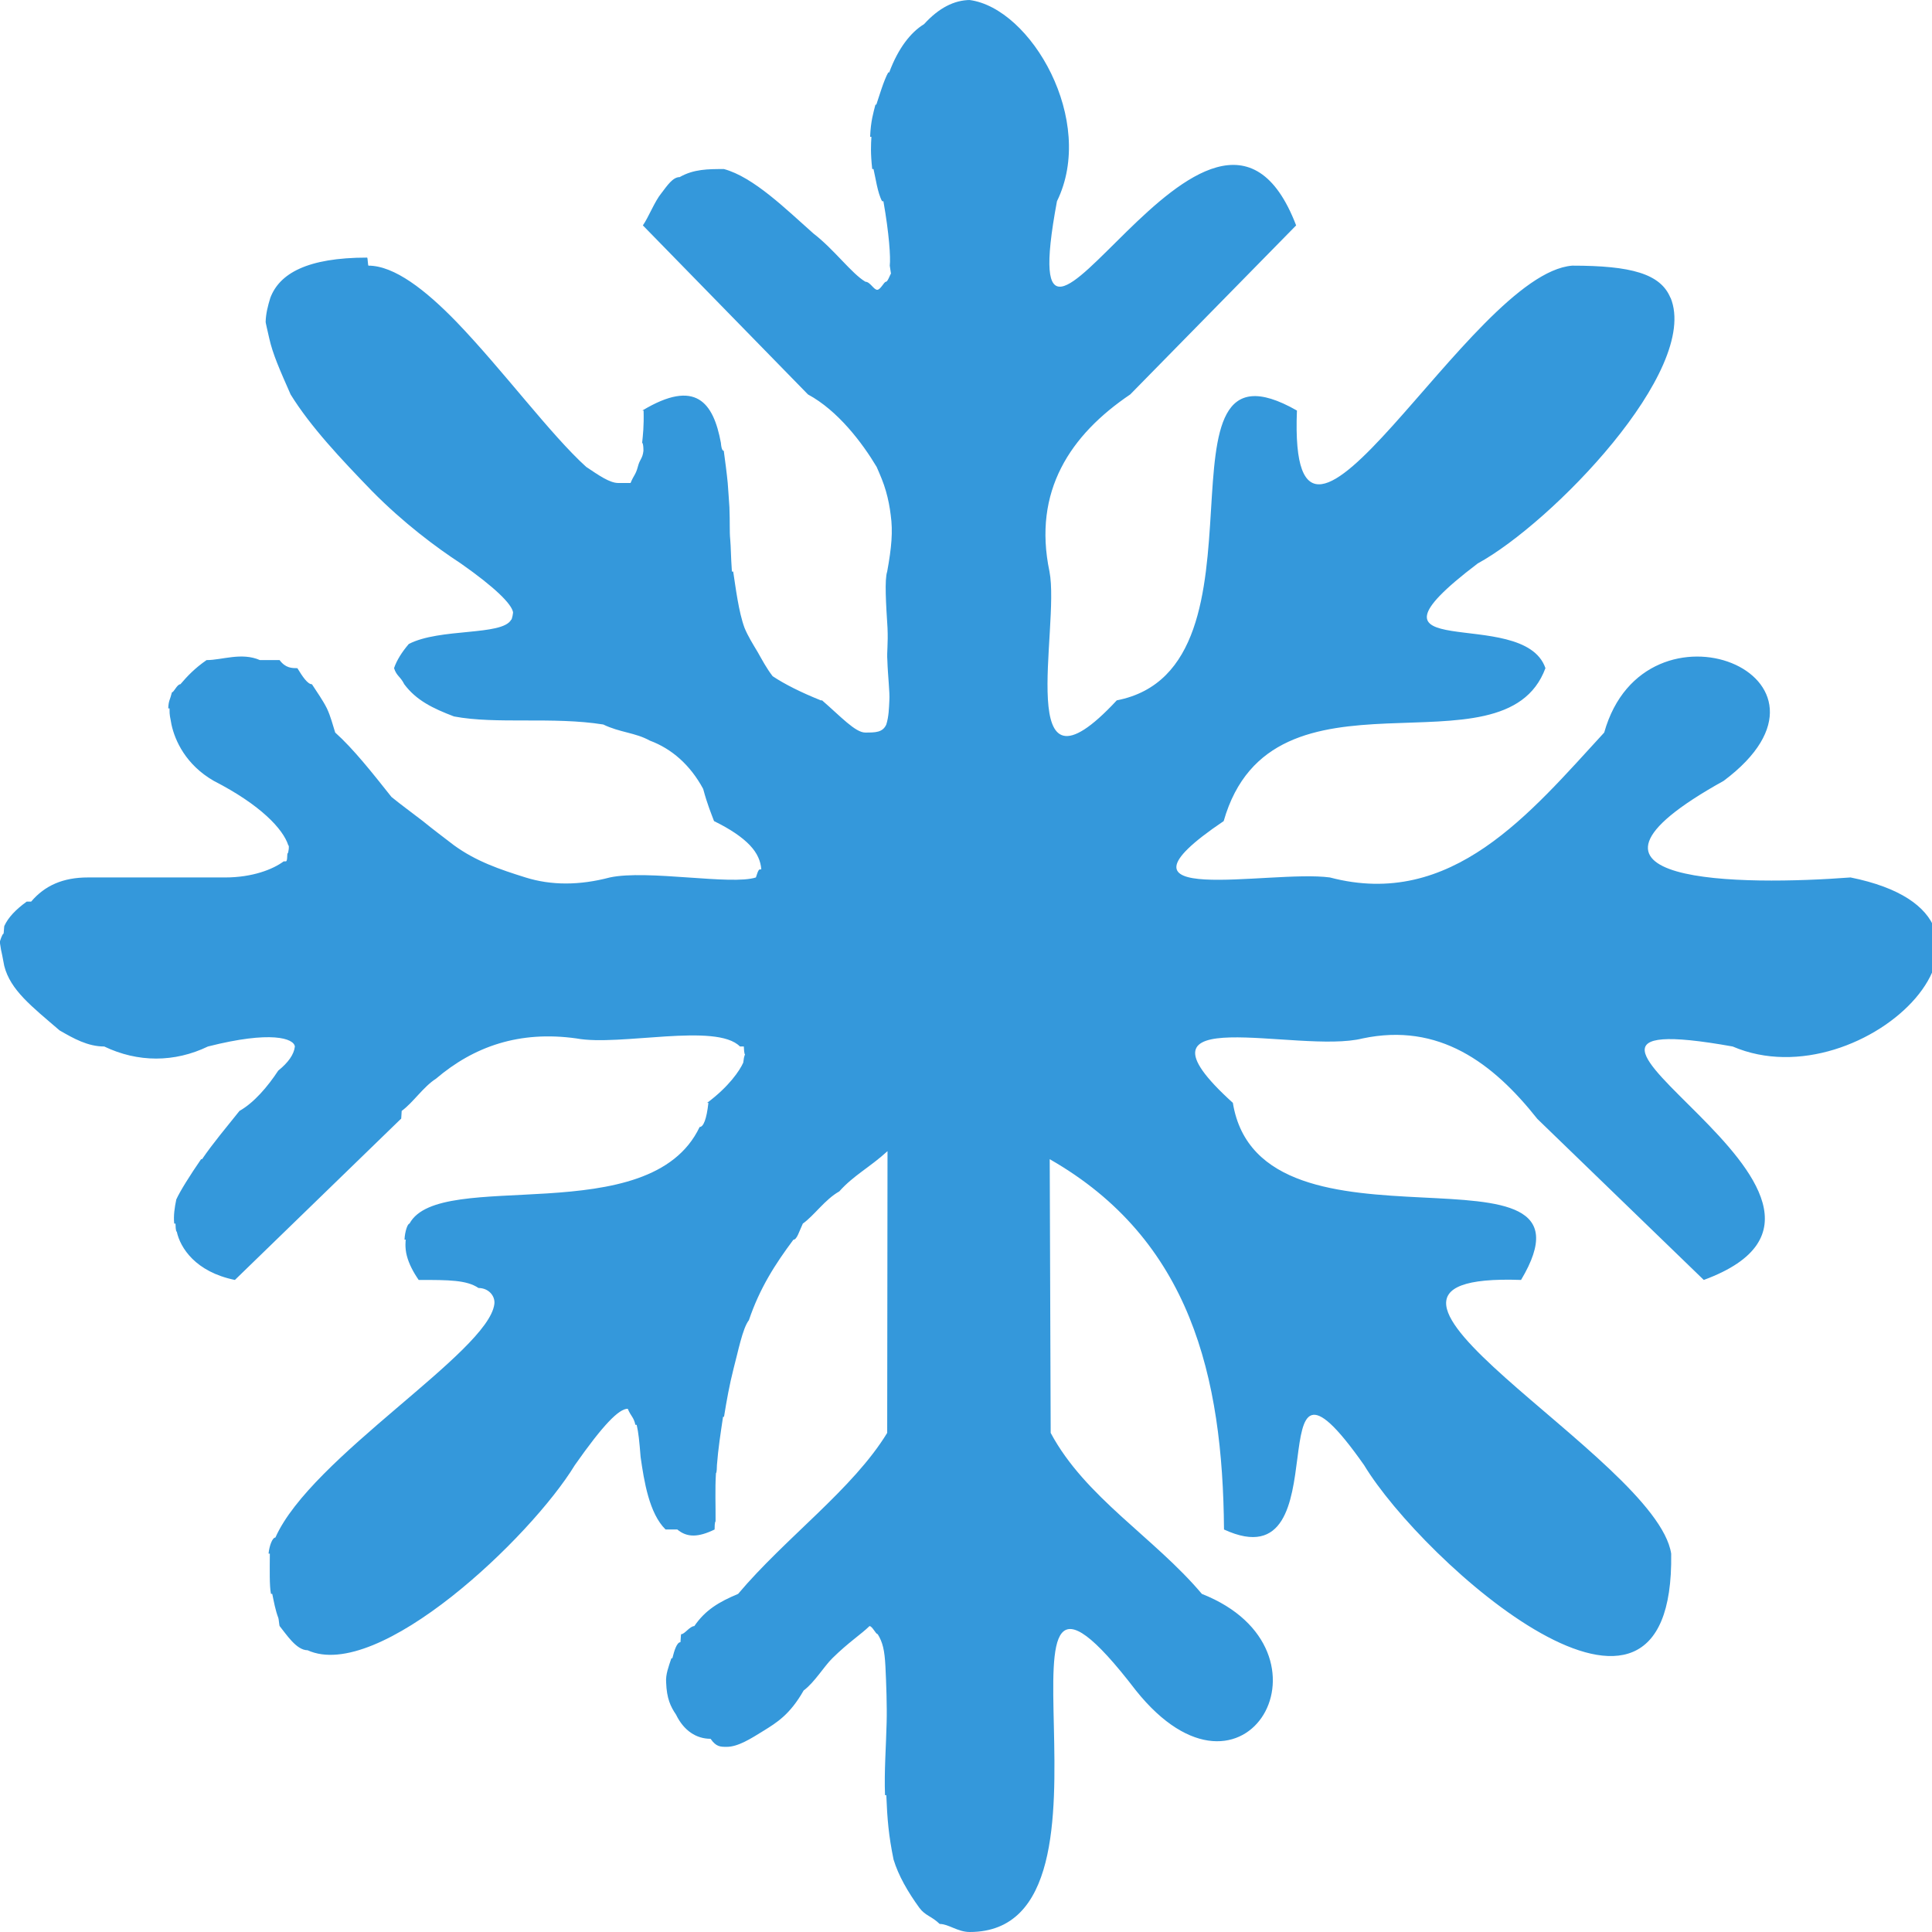
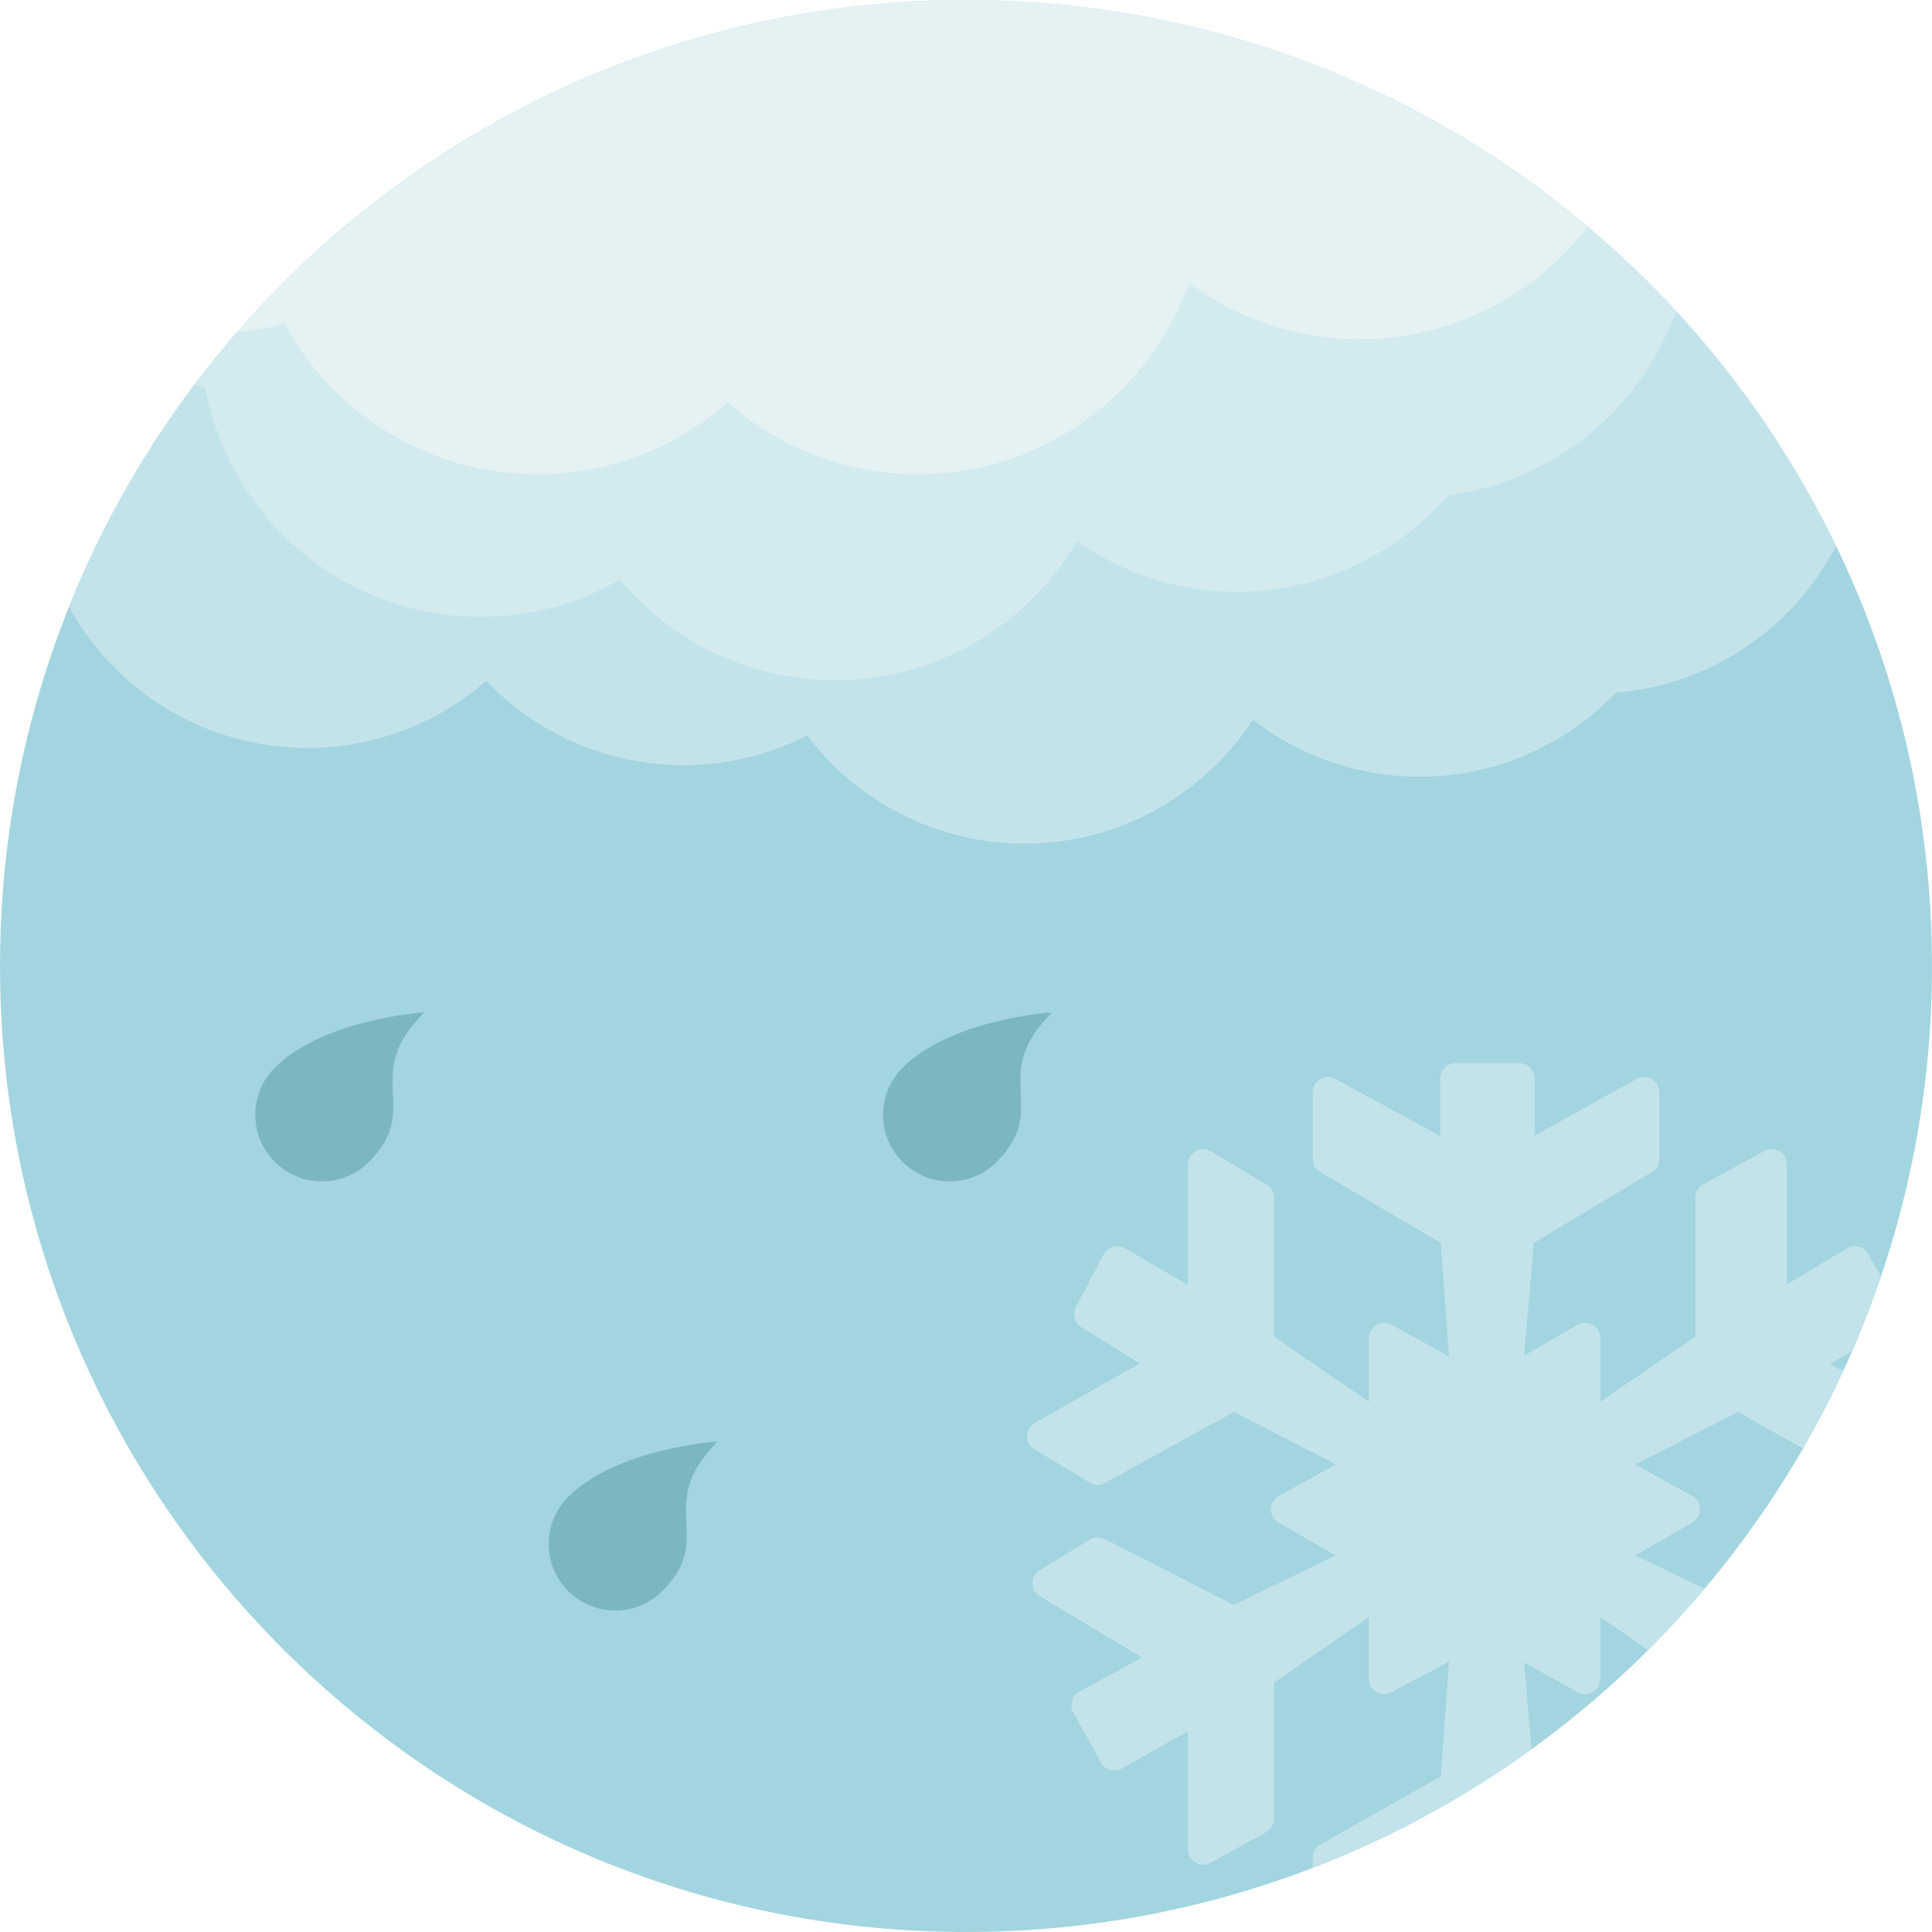
- <svg xmlns="http://www.w3.org/2000/svg" width="800px" height="800px" viewBox="0 0 24 24" version="1.1">
-   <g transform="translate(0 -1028.4)">
-     <g fill="#2980b9">
-       <path d="m20.751 1032.1c-0.123-0.3-0.49-0.4-1.22-0.4-1.274 0.1-3.533 4.6-3.42 1.8-1.928-1.1-0.173 3.2-2.238 3.6-1.302 1.4-0.701-0.9-0.836-1.6-0.21-1 0.262-1.7 1.003-2.2l2.061-2.1c-1.033-2.7-3.586 3-2.971-0.3 0.49-1-0.321-2.4-1.087-2.5h0.012c-0.202 0-0.394 0.1-0.576 0.3-0.165 0.1-0.322 0.3-0.433 0.6h-0.012c-0.056 0.1-0.114 0.3-0.148 0.4h-0.011c-0.025 0.1-0.058 0.2-0.066 0.4h0.016c-0.006 0.1-0.012 0.2 0.01 0.4h0.016c0.024 0.1 0.051 0.3 0.107 0.4h0.016c0.071 0.4 0.091 0.7 0.079 0.8-0.001 0 0.016 0.1 0.015 0.1-0.007 0-0.039 0.1-0.062 0.1-0.025 0-0.067 0.1-0.109 0.1-0.043 0-0.089-0.1-0.146-0.1-0.171-0.1-0.387-0.4-0.647-0.6-0.339-0.3-0.742-0.7-1.111-0.8-0.196 0-0.375 0-0.55 0.1-0.084 0-0.151 0.1-0.227 0.2-0.083 0.1-0.16 0.3-0.23 0.4l2.051 2.1c0.371 0.2 0.674 0.6 0.853 0.9 0.044 0.1 0.087 0.2 0.115 0.3 0.029 0.1 0.048 0.2 0.06 0.3 0.028 0.2 0.011 0.4-0.044 0.7-0.034 0.1-0.015 0.4 0.004 0.7 0.009 0.2-0.01 0.3-0.002 0.4 0.006 0.2 0.032 0.4 0.025 0.5-0.005 0.1-0.007 0.2-0.038 0.3-0.045 0.1-0.135 0.1-0.262 0.1-0.123 0-0.305-0.2-0.536-0.4h-0.016c-0.248-0.1-0.448-0.2-0.598-0.3-0.077-0.1-0.129-0.2-0.186-0.3-0.06-0.1-0.122-0.2-0.163-0.3-0.074-0.2-0.11-0.5-0.141-0.7h-0.016c-0.014-0.2-0.012-0.3-0.021-0.4-0.01-0.1-0.002-0.2-0.01-0.4-0.007-0.1-0.013-0.2-0.021-0.3-0.009-0.1-0.035-0.3-0.049-0.4-0.006 0-0.028 0-0.036-0.1-0.093-0.5-0.312-0.8-0.976-0.4h0.016c0.005 0.2-0.008 0.3-0.018 0.4-0.001 0 0.016 0 0.016 0.1-0.011 0.1-0.045 0.1-0.07 0.2-0.027 0.1-0.049 0.1-0.09 0.2h-0.153c-0.108 0-0.248-0.1-0.398-0.2-0.442-0.4-1.033-1.2-1.61-1.8-0.388-0.4-0.775-0.7-1.095-0.7-0.007 0-0.009-0.1-0.016-0.1-0.748 0-1.09 0.2-1.203 0.5-0.031 0.1-0.056 0.2-0.058 0.3-0.002 0 0.021 0.1 0.044 0.2 0.044 0.2 0.134 0.4 0.266 0.7 0.247 0.4 0.624 0.8 1.011 1.2 0.395 0.4 0.798 0.7 1.104 0.9 0.428 0.3 0.625 0.5 0.647 0.6 0.006 0-0.011 0.1-0.023 0.1-0.114 0.2-0.886 0.1-1.271 0.3-0.085 0.1-0.149 0.2-0.183 0.3 0.032 0.1 0.077 0.1 0.127 0.2 0.149 0.2 0.355 0.3 0.618 0.4 0.528 0.1 1.227 0 1.854 0.1 0.206 0.1 0.398 0.1 0.578 0.2 0.27 0.1 0.501 0.3 0.663 0.6 0.054 0.2 0.098 0.3 0.135 0.4 0.204 0.1 0.35 0.2 0.445 0.3s0.135 0.2 0.142 0.3h-0.012c-0.015 0-0.024 0-0.055 0.1-0.306 0.1-1.346-0.1-1.814 0-0.379 0.1-0.729 0.1-1.048 0-0.32-0.1-0.614-0.2-0.889-0.4-0.13-0.1-0.264-0.2-0.386-0.3-0.129-0.1-0.268-0.2-0.39-0.3-0.238-0.3-0.475-0.6-0.699-0.8-0.032-0.1-0.056-0.2-0.103-0.3-0.05-0.1-0.121-0.2-0.186-0.3-0.055 0-0.12-0.1-0.181-0.2-0.069 0-0.146 0-0.221-0.1h-0.244c-0.229-0.1-0.469 0-0.663 0-0.145 0.1-0.24 0.2-0.325 0.3-0.042 0-0.08 0.1-0.105 0.1-0.025 0.1-0.042 0.1-0.046 0.2h0.016c-0.001 0.1 0.008 0.1 0.024 0.2 0.043 0.2 0.178 0.5 0.525 0.7 0.585 0.3 0.862 0.6 0.926 0.8 0.016 0 0.001 0.1-0.007 0.1-0.011 0 0.001 0.1-0.023 0.1h-0.027c-0.133 0.1-0.391 0.2-0.726 0.2h-0.027-0.538-0.028-1.112c-0.31 0-0.536 0.1-0.706 0.3h-0.055c-0.139 0.1-0.231 0.2-0.277 0.3-0.005 0-0.007 0.1-0.012 0.1-0.016 0-0.046 0.1-0.046 0.1-0 0 0.016 0.1 0.016 0.1 0.002 0 0.021 0.1 0.04 0.2 0.077 0.3 0.338 0.5 0.687 0.8 0.173 0.1 0.35 0.2 0.555 0.2 0.417 0.2 0.873 0.2 1.288 0 0.788-0.2 1.067-0.1 1.08 0-0.011 0.1-0.083 0.2-0.207 0.3-0.131 0.2-0.303 0.4-0.481 0.5-0.159 0.2-0.329 0.4-0.465 0.6h-0.012c-0.138 0.2-0.263 0.4-0.308 0.5-0.021 0.1-0.036 0.2-0.026 0.3h0.016c0.002 0.1 0.013 0.1 0.016 0.1 0.043 0.2 0.232 0.5 0.722 0.6l2.061-2c0.008 0 0.003 0 0.011-0.1 0.139-0.1 0.269-0.3 0.426-0.4 0.47-0.4 1.035-0.6 1.746-0.5 0.536 0.1 1.737-0.2 2.03 0.1h0.048c0.004 0.1 0.014 0.1 0.016 0.1 0.001 0-0.012 0-0.023 0.1-0.044 0.1-0.18 0.3-0.449 0.5h0.016c-0.022 0.2-0.061 0.3-0.109 0.3-0.617 1.3-3.229 0.5-3.604 1.2-0.024 0-0.058 0.1-0.062 0.2h0.016c-0.002 0-0.014 0.1 0.013 0.2 0.026 0.1 0.078 0.2 0.147 0.3h0.016c0.354 0 0.58 0 0.727 0.1 0.126 0 0.21 0.1 0.197 0.2-0.078 0.6-2.276 1.9-2.72 2.9-0.037 0-0.075 0.1-0.085 0.2h0.016c-0.001 0.2-0.006 0.4 0.014 0.5h0.016c0.021 0.1 0.038 0.2 0.076 0.3 0.003 0 0.012 0.1 0.016 0.1 0.082 0.1 0.207 0.3 0.347 0.3 0.879 0.4 2.772-1.4 3.32-2.3 0.351-0.5 0.547-0.7 0.657-0.7 0.042 0.1 0.073 0.1 0.095 0.2h0.016c0.023 0.1 0.033 0.2 0.049 0.4 0.043 0.3 0.106 0.7 0.31 0.9h0.146c0.119 0.1 0.258 0.1 0.463 0 0-0.1 0.011-0.1 0.012-0.1 0.002-0.2-0.008-0.4 0.005-0.6 0.001 0 0.011 0 0.012-0.1 0.015-0.2 0.046-0.4 0.076-0.6h0.012c0.032-0.2 0.068-0.4 0.119-0.6 0.054-0.2 0.111-0.5 0.19-0.6 0.135-0.4 0.329-0.7 0.553-1 0.044 0 0.07-0.1 0.117-0.2 0.141-0.1 0.275-0.3 0.453-0.4 0.178-0.2 0.381-0.3 0.599-0.5l-0.004 3.5c-0.427 0.7-1.262 1.3-1.852 2-0.239 0.1-0.407 0.2-0.544 0.4-0.054 0-0.121 0.1-0.16 0.1-0.007 0-0.005 0-0.012 0.1-0.044 0-0.076 0.1-0.101 0.2h-0.012c-0.033 0.1-0.073 0.2-0.065 0.3 0.007 0.2 0.055 0.3 0.123 0.4 0.097 0.2 0.252 0.3 0.429 0.3 0.069 0.1 0.122 0.1 0.2 0.1 0.14 0 0.298-0.1 0.459-0.2 0.161-0.1 0.327-0.2 0.497-0.5 0.135-0.1 0.254-0.3 0.356-0.4 0.203-0.2 0.361-0.3 0.462-0.4 0.036 0 0.077 0.1 0.102 0.1 0.062 0.1 0.086 0.2 0.096 0.4s0.021 0.5 0.015 0.7c-0.007 0.3-0.031 0.6-0.02 0.9h0.016c0.012 0.3 0.029 0.5 0.09 0.8 0.061 0.2 0.176 0.4 0.321 0.6 0.075 0.1 0.148 0.1 0.252 0.2 0.11 0 0.224 0.1 0.373 0.1 2.182 0-0.082-5.8 2.065-3 1.36 1.7 2.594-0.5 0.819-1.2-0.59-0.7-1.451-1.2-1.878-2l-0.012-3.4c1.75 1 2.15 2.7 2.165 4.6 1.518 0.7 0.334-2.8 1.74-0.8 0.725 1.2 3.859 4 3.815 1.1-0.183-1.2-4.696-3.5-1.865-3.4 1.134-1.9-3.239-0.1-3.58-2.2-1.436-1.3 0.813-0.6 1.611-0.8 0.947-0.2 1.618 0.3 2.172 1l2.067 2c2.718-1-3.002-3.5 0.359-2.9 1.627 0.7 3.941-1.6 1.464-2.1-1.313 0.1-3.917 0.1-1.576-1.2 1.739-1.3-0.978-2.4-1.484-0.6-0.92 1-1.893 2.2-3.408 1.8-0.75-0.1-2.949 0.4-1.319-0.7 0.6-2.1 3.478-0.5 3.997-1.9-0.274-0.8-2.553 0-0.842-1.3 0.917-0.5 2.764-2.4 2.397-3.3z" fill="#3498db" />
-     </g>
+ <svg xmlns="http://www.w3.org/2000/svg" height="800px" width="800px" version="1.1" id="Layer_1" viewBox="0 0 496.162 496.162" xml:space="preserve">
+   <path style="fill:#A3D5E0;" d="M248.077,0C111.072,0,0.002,111.062,0.002,248.083c0,137.005,111.07,248.079,248.075,248.079  c137.013,0,248.083-111.074,248.083-248.079C496.16,111.062,385.09,0,248.077,0z" />
+   <g style="opacity:0.5;">
+     <path style="fill:#E4F2F4;" d="M404.774,55.78c-5.99-4.885-12.194-9.502-18.629-13.82c-26.363-17.696-56.315-30.472-88.531-37.002   c-0.987-0.199-1.997-0.344-2.983-0.532C279.544,1.561,263.998,0,248.077,0c-19.884,0-39.193,2.406-57.723,6.824   c-6.694,1.595-13.273,3.455-19.746,5.581c-28.031,9.211-53.845,23.277-76.475,41.209c-10.909,8.657-21.107,18.17-30.426,28.51   c-19.379,21.521-35.001,46.469-45.949,73.8c10.458,18.847,29.378,32.675,52.406,35.602c20.603,2.616,40.203-4.055,54.739-16.678   c10.718,11.215,25.2,18.981,41.787,21.092c14.497,1.84,28.514-0.899,40.616-7.073c10.979,14.494,27.534,24.75,47.005,27.224   c27.504,3.493,53.24-9.509,67.454-31.252c9.548,7.375,21.085,12.44,33.923,14.069c22.859,2.903,44.487-5.607,59.321-21.031   c24.245-1.955,45.528-16.475,56.507-37.698C455.643,107.359,432.737,78.59,404.774,55.78z" />
+   </g>
+   <g>
+     <path style="fill:#7CB7C1;" d="M108.976,259.983c0,0-25.851,1.656-38.413,14.222c-6.679,6.679-6.679,17.508,0,24.187   c6.679,6.675,17.505,6.675,24.184-0.004C108.738,284.4,92.382,276.581,108.976,259.983z" />
+     <path style="fill:#7CB7C1;" d="M270.195,259.979c0,0-25.844,1.66-38.414,14.222c-6.679,6.683-6.679,17.508,0,24.187   c6.68,6.679,17.505,6.679,24.184,0C269.958,284.4,253.601,276.577,270.195,259.979z" />
+     <path style="fill:#7CB7C1;" d="M184.325,370.192c0,0-25.851,1.657-38.413,14.223c-6.679,6.679-6.679,17.508,0,24.187   c6.68,6.675,17.505,6.679,24.184,0C184.089,394.613,167.724,386.79,184.325,370.192z" />
+   </g>
+   <g style="opacity:0.5;">
+     <path style="fill:#E4F2F4;" d="M372.949,33.75c-5.662-3.305-11.423-6.45-17.359-9.307c-14.023-6.751-28.781-12.195-44.113-16.234   c-0.788-0.21-1.575-0.42-2.363-0.62c-15.432-3.905-31.421-6.373-47.847-7.233C256.899,0.127,252.499,0,248.078,0   c-11.805,0-23.396,0.88-34.756,2.475c-21.835,3.064-42.774,8.924-62.397,17.286c-0.949,0.406-1.883,0.861-2.831,1.282   c-8.676,3.825-17.091,8.136-25.216,12.898C95.489,49.988,71.467,71.13,52.088,96.083c-0.704,0.906-1.438,1.794-2.135,2.712   c0.91,0.367,1.859,0.654,2.785,0.987c5.906,31.172,31.986,55.818,65.136,58.396c14.98,1.163,29.24-2.353,41.359-9.303   c12.003,14.333,29.516,24.034,49.628,25.599c28.414,2.203,54.196-12.44,67.707-35.483c10.176,7.1,22.271,11.717,35.529,12.75   c23.625,1.836,45.405-7.995,59.865-24.577c26.86-3.489,49.43-21.942,58.45-47.253C413.711,61.816,394.348,46.244,372.949,33.75z" />
+   </g>
+   <path style="fill:#E4F2F4;" d="M248.077,0C173.408,0,106.489,33.039,61.014,85.242c4.101-0.379,8.117-1.075,12.012-2.077  c12.555,23.02,36.967,38.639,65.029,38.639c18.735,0,35.797-7.012,48.833-18.483c13.036,11.472,30.097,18.483,48.833,18.483  c32.117,0,59.376-20.488,69.627-49.082c12.271,9.031,27.382,14.433,43.784,14.433c23.877,0,45.062-11.354,58.595-28.904  C364.579,21.923,308.898,0,248.077,0z" />
+   <g>
+     <path style="fill:#A3D5E0;" d="M469.98,350.274l3.297,1.863c0.78-1.698,1.561-3.396,2.311-5.114L469.98,350.274z" />
+     <path style="fill:#A3D5E0;" d="M446.34,362.603l-26.433,13.484l14.651,8.102c1.239,0.685,2.012,1.981,2.02,3.397   c0.016,1.412-0.734,2.724-1.967,3.427l-14.658,8.423l17.734,8.553c9.456-11.204,17.917-23.257,25.292-36.03L446.34,362.603z" />
+     <path style="fill:#A3D5E0;" d="M410.995,415.285v15.875c0,1.388-0.735,2.67-1.937,3.374c-1.193,0.704-2.67,0.723-3.886,0.05   l-13.771-7.65l1.89,22.229c10.643-7.696,20.672-16.169,29.952-25.419L410.995,415.285z" />
+     <path style="fill:#A3D5E0;" d="M483.032,327.694l-3.298-5.692c-0.521-0.91-1.393-1.568-2.41-1.832   c-1.002-0.256-2.096-0.107-2.991,0.432l-15.438,9.269v-30.828c0-1.381-0.727-2.663-1.913-3.366   c-1.193-0.708-2.662-0.738-3.878-0.073l-15.669,8.538c-1.255,0.685-2.042,2.004-2.042,3.439v35.689l-24.397,16.716v-16.357   c0-1.4-0.75-2.693-1.959-3.393s-2.708-0.7-3.917,0l-13.702,7.911l2.479-28.972l30.342-18.197c1.179-0.708,1.897-1.981,1.897-3.358   v-17.099c0-1.389-0.734-2.67-1.928-3.374c-1.201-0.708-2.67-0.727-3.887-0.049l-26.241,14.57v-14.712   c0-2.162-1.752-3.917-3.917-3.917h-16.38c-2.165,0-3.917,1.755-3.917,3.917v14.781l-26.96-14.655   c-1.225-0.662-2.686-0.635-3.871,0.073c-1.193,0.708-1.921,1.985-1.921,3.366v17.099c0,1.388,0.735,2.674,1.937,3.377   l30.977,18.186l2.096,29.19l-14.78-8.171c-1.209-0.673-2.693-0.654-3.879,0.054c-1.193,0.704-1.928,1.989-1.928,3.374v16.353   l-24.397-16.708v-35.694c0-1.377-0.72-2.651-1.897-3.359l-14.237-8.538c-1.217-0.727-2.724-0.742-3.948-0.05   c-1.231,0.696-1.989,1.997-1.989,3.408v30.942l-16.195-9.41c-0.919-0.536-2.021-0.677-3.045-0.378   c-1.025,0.294-1.89,0.998-2.388,1.943l-7.122,13.549c-0.956,1.817-0.345,4.066,1.399,5.148l15.026,9.322l-27.007,15.271   c-1.209,0.685-1.966,1.966-1.989,3.358c-0.015,1.393,0.712,2.693,1.905,3.408l14.245,8.546c1.193,0.723,2.678,0.746,3.902,0.073   l33.08-18.22l26.211,13.476l-14.674,8.117c-1.239,0.685-2.012,1.981-2.02,3.397c-0.016,1.412,0.734,2.724,1.966,3.427l14.682,8.439   l-26.188,12.727l-33.165-16.923c-1.217-0.62-2.67-0.563-3.825,0.149l-12.814,7.842c-1.171,0.715-1.883,1.989-1.875,3.358   c0.008,1.37,0.728,2.636,1.905,3.34l26.195,15.71l-16.089,8.829c-0.91,0.498-1.592,1.343-1.882,2.345   c-0.283,0.998-0.169,2.073,0.336,2.983l7.107,12.83c0.505,0.914,1.354,1.587,2.364,1.871c0.987,0.283,2.073,0.161,2.983-0.352   l16.969-9.548v30.346c0,1.385,0.734,2.666,1.929,3.374c1.186,0.7,2.662,0.727,3.879,0.057l14.237-7.834   c1.255-0.688,2.027-2,2.027-3.431v-34.99l24.397-16.846v15.871c0,1.377,0.719,2.651,1.897,3.358c1.178,0.704,2.639,0.742,3.855,0.1   l14.85-7.896l-2.111,29.474l-30.924,17.489c-1.224,0.696-1.989,1.997-1.989,3.409v2.54c20.129-7.742,38.979-18.028,56.178-30.472   l-1.89-22.229l13.771,7.65c1.216,0.673,2.692,0.654,3.886-0.05c1.201-0.704,1.937-1.985,1.937-3.374v-15.875l12.248,8.458   c5.042-5.03,9.839-10.305,14.444-15.752l-17.734-8.553l14.658-8.423c1.232-0.704,1.982-2.016,1.967-3.427   c-0.008-1.416-0.78-2.712-2.02-3.397l-14.651-8.102l26.433-13.484l16.64,9.356c3.719-6.434,7.153-13.041,10.298-19.823   l-3.297-1.863l5.607-3.251C478.334,340.715,480.806,334.262,483.032,327.694z" />
+   </g>
+   <g style="opacity:0.5;">
+     <path style="fill:#E4F2F4;" d="M483.032,327.694l-3.298-5.692c-0.521-0.91-1.393-1.568-2.41-1.832   c-1.002-0.256-2.096-0.107-2.991,0.432l-15.438,9.269v-30.828c0-1.381-0.727-2.663-1.913-3.366   c-1.193-0.708-2.662-0.738-3.878-0.073l-15.669,8.538c-1.255,0.685-2.042,2.004-2.042,3.439v35.689l-24.397,16.716v-16.357   c0-1.4-0.75-2.693-1.959-3.393s-2.708-0.7-3.917,0l-13.702,7.911l2.479-28.972l30.342-18.197c1.179-0.708,1.897-1.981,1.897-3.358   v-17.099c0-1.389-0.734-2.67-1.928-3.374c-1.201-0.708-2.67-0.727-3.887-0.049l-26.241,14.57v-14.712   c0-2.162-1.752-3.917-3.917-3.917h-16.38c-2.165,0-3.917,1.755-3.917,3.917v14.781l-26.96-14.655   c-1.225-0.662-2.686-0.635-3.871,0.073c-1.193,0.708-1.921,1.985-1.921,3.366v17.099c0,1.388,0.735,2.674,1.937,3.377   l30.977,18.186l2.096,29.19l-14.78-8.171c-1.209-0.673-2.693-0.654-3.879,0.054c-1.193,0.704-1.928,1.989-1.928,3.374v16.353   l-24.397-16.708v-35.694c0-1.377-0.72-2.651-1.897-3.359l-14.237-8.538c-1.217-0.727-2.724-0.742-3.948-0.05   c-1.231,0.696-1.989,1.997-1.989,3.408v30.942l-16.195-9.41c-0.919-0.536-2.021-0.677-3.045-0.378   c-1.025,0.294-1.89,0.998-2.388,1.943l-7.122,13.549c-0.956,1.817-0.345,4.066,1.399,5.148l15.026,9.322l-27.007,15.271   c-1.209,0.685-1.966,1.966-1.989,3.358c-0.015,1.393,0.712,2.693,1.905,3.408l14.245,8.546c1.193,0.723,2.678,0.746,3.902,0.073   l33.08-18.22l26.211,13.476l-14.674,8.117c-1.239,0.685-2.012,1.981-2.02,3.397c-0.016,1.412,0.734,2.724,1.966,3.427l14.682,8.439   l-26.188,12.727l-33.165-16.923c-1.217-0.62-2.67-0.563-3.825,0.149l-12.814,7.842c-1.171,0.715-1.883,1.989-1.875,3.358   c0.008,1.37,0.728,2.636,1.905,3.34l26.195,15.71l-16.089,8.829c-0.91,0.498-1.592,1.343-1.882,2.345   c-0.283,0.998-0.169,2.073,0.336,2.983l7.107,12.83c0.505,0.914,1.354,1.587,2.364,1.871c0.987,0.283,2.073,0.161,2.983-0.352   l16.969-9.548v30.346c0,1.385,0.734,2.666,1.929,3.374c1.186,0.7,2.662,0.727,3.879,0.057l14.237-7.834   c1.255-0.688,2.027-2,2.027-3.431v-34.99l24.397-16.846v15.871c0,1.377,0.719,2.651,1.897,3.358c1.178,0.704,2.639,0.742,3.855,0.1   l14.85-7.896l-2.111,29.474l-30.924,17.489c-1.224,0.696-1.989,1.997-1.989,3.409v2.54c20.129-7.742,38.979-18.028,56.178-30.472   l-1.89-22.229l13.771,7.65c1.216,0.673,2.692,0.654,3.886-0.05c1.201-0.704,1.937-1.985,1.937-3.374v-15.875l12.248,8.458   c5.042-5.03,9.839-10.305,14.444-15.752l-17.734-8.553l14.658-8.423c1.232-0.704,1.982-2.016,1.967-3.427   c-0.008-1.416-0.78-2.712-2.02-3.397l-14.651-8.102l26.433-13.484l16.64,9.356c3.719-6.434,7.153-13.041,10.298-19.823   l-3.297-1.863l5.607-3.251C478.334,340.715,480.806,334.262,483.032,327.694z" />
  </g>
</svg>
